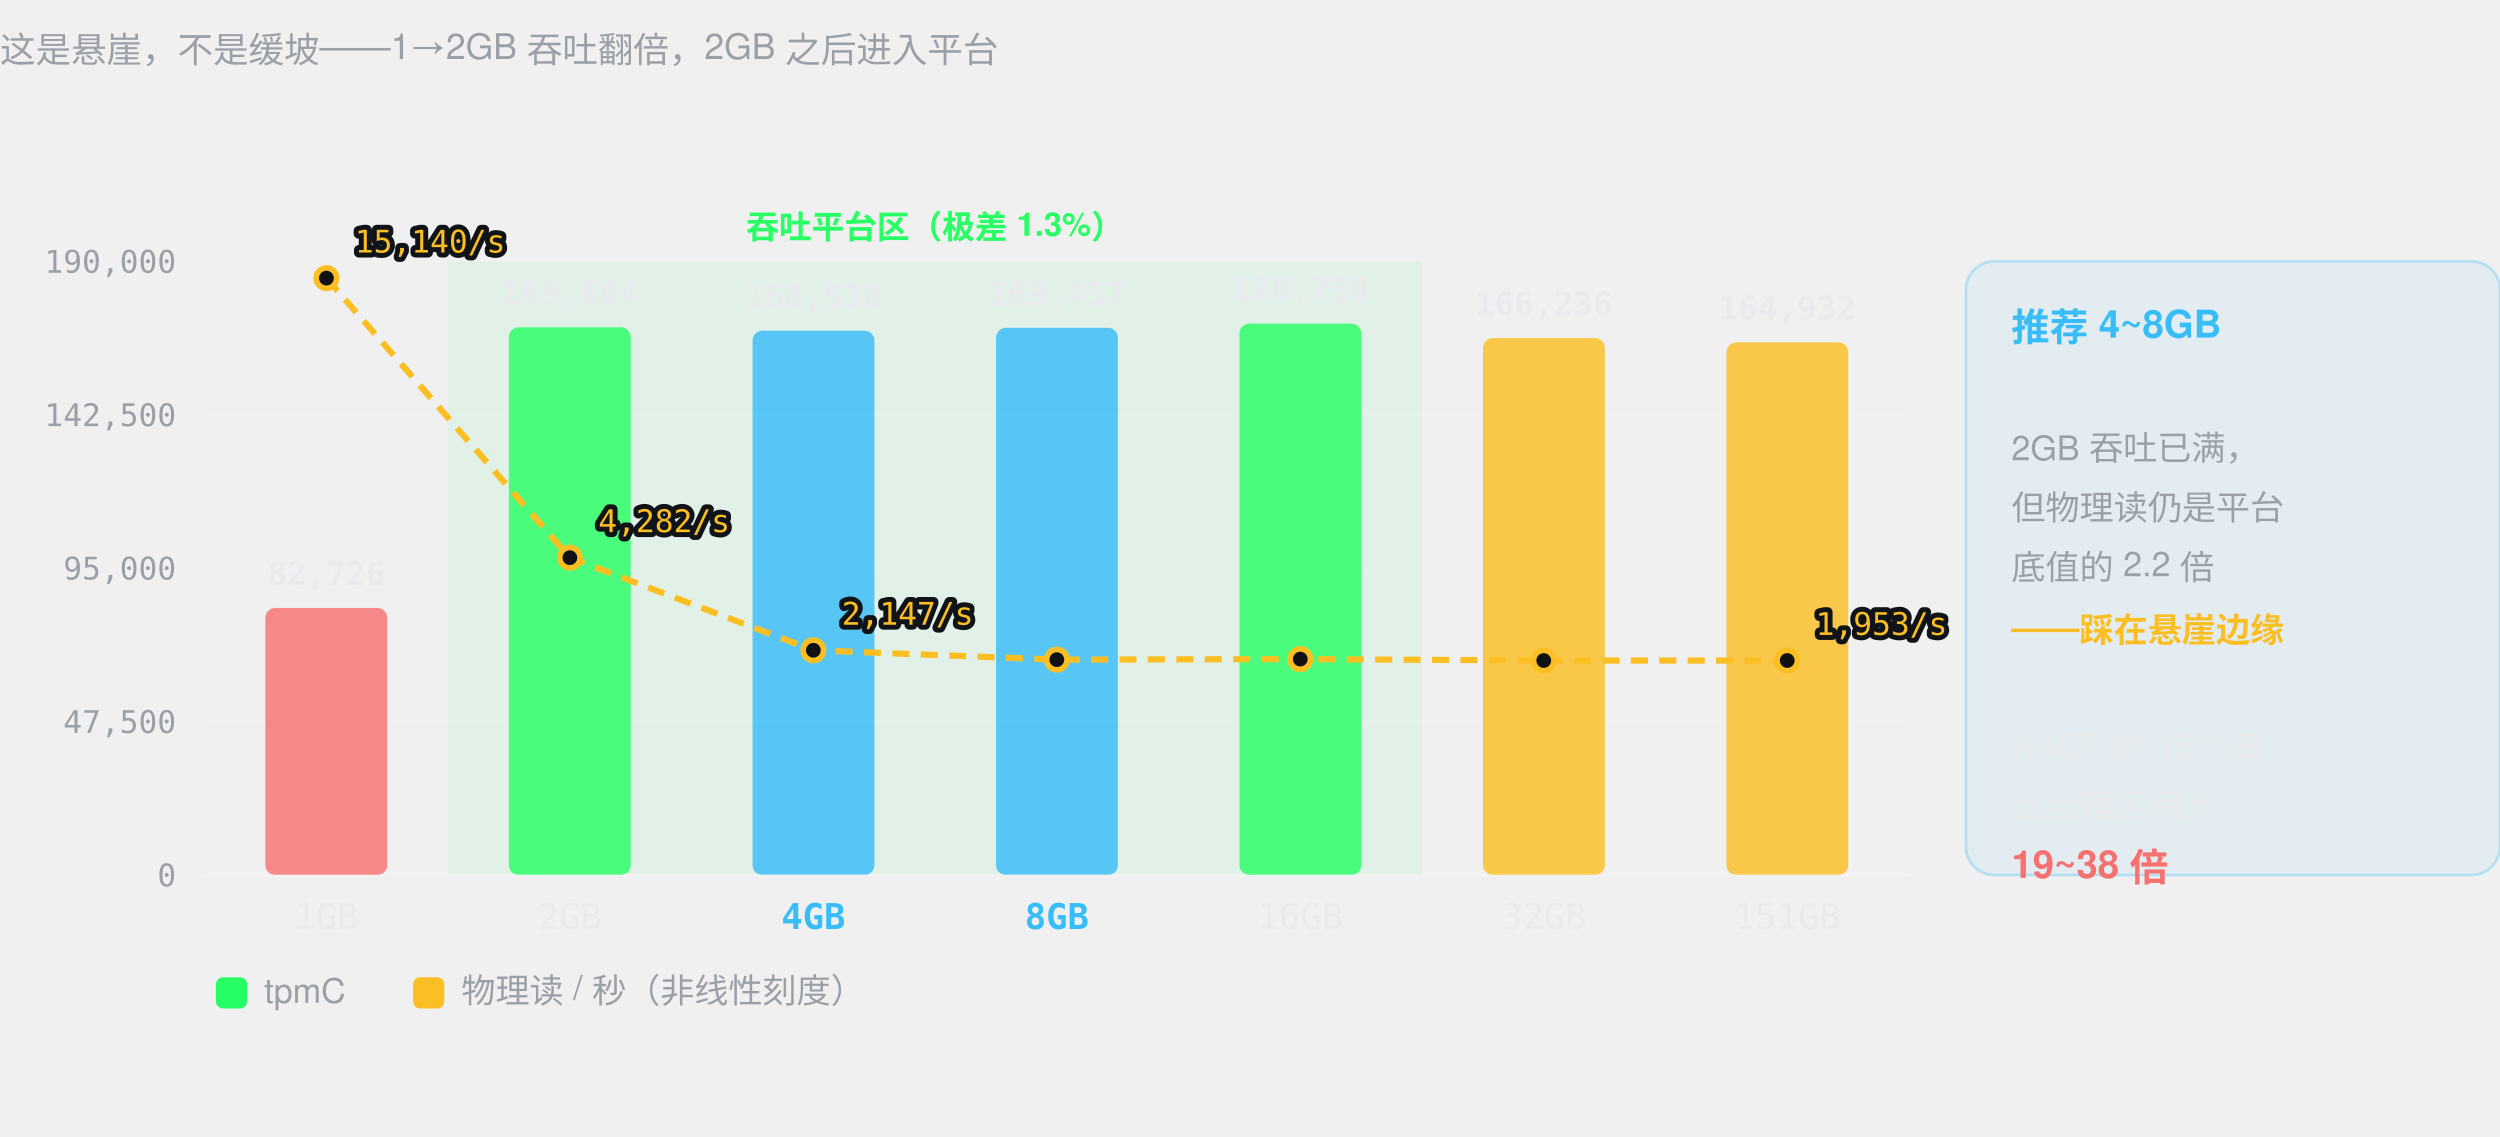
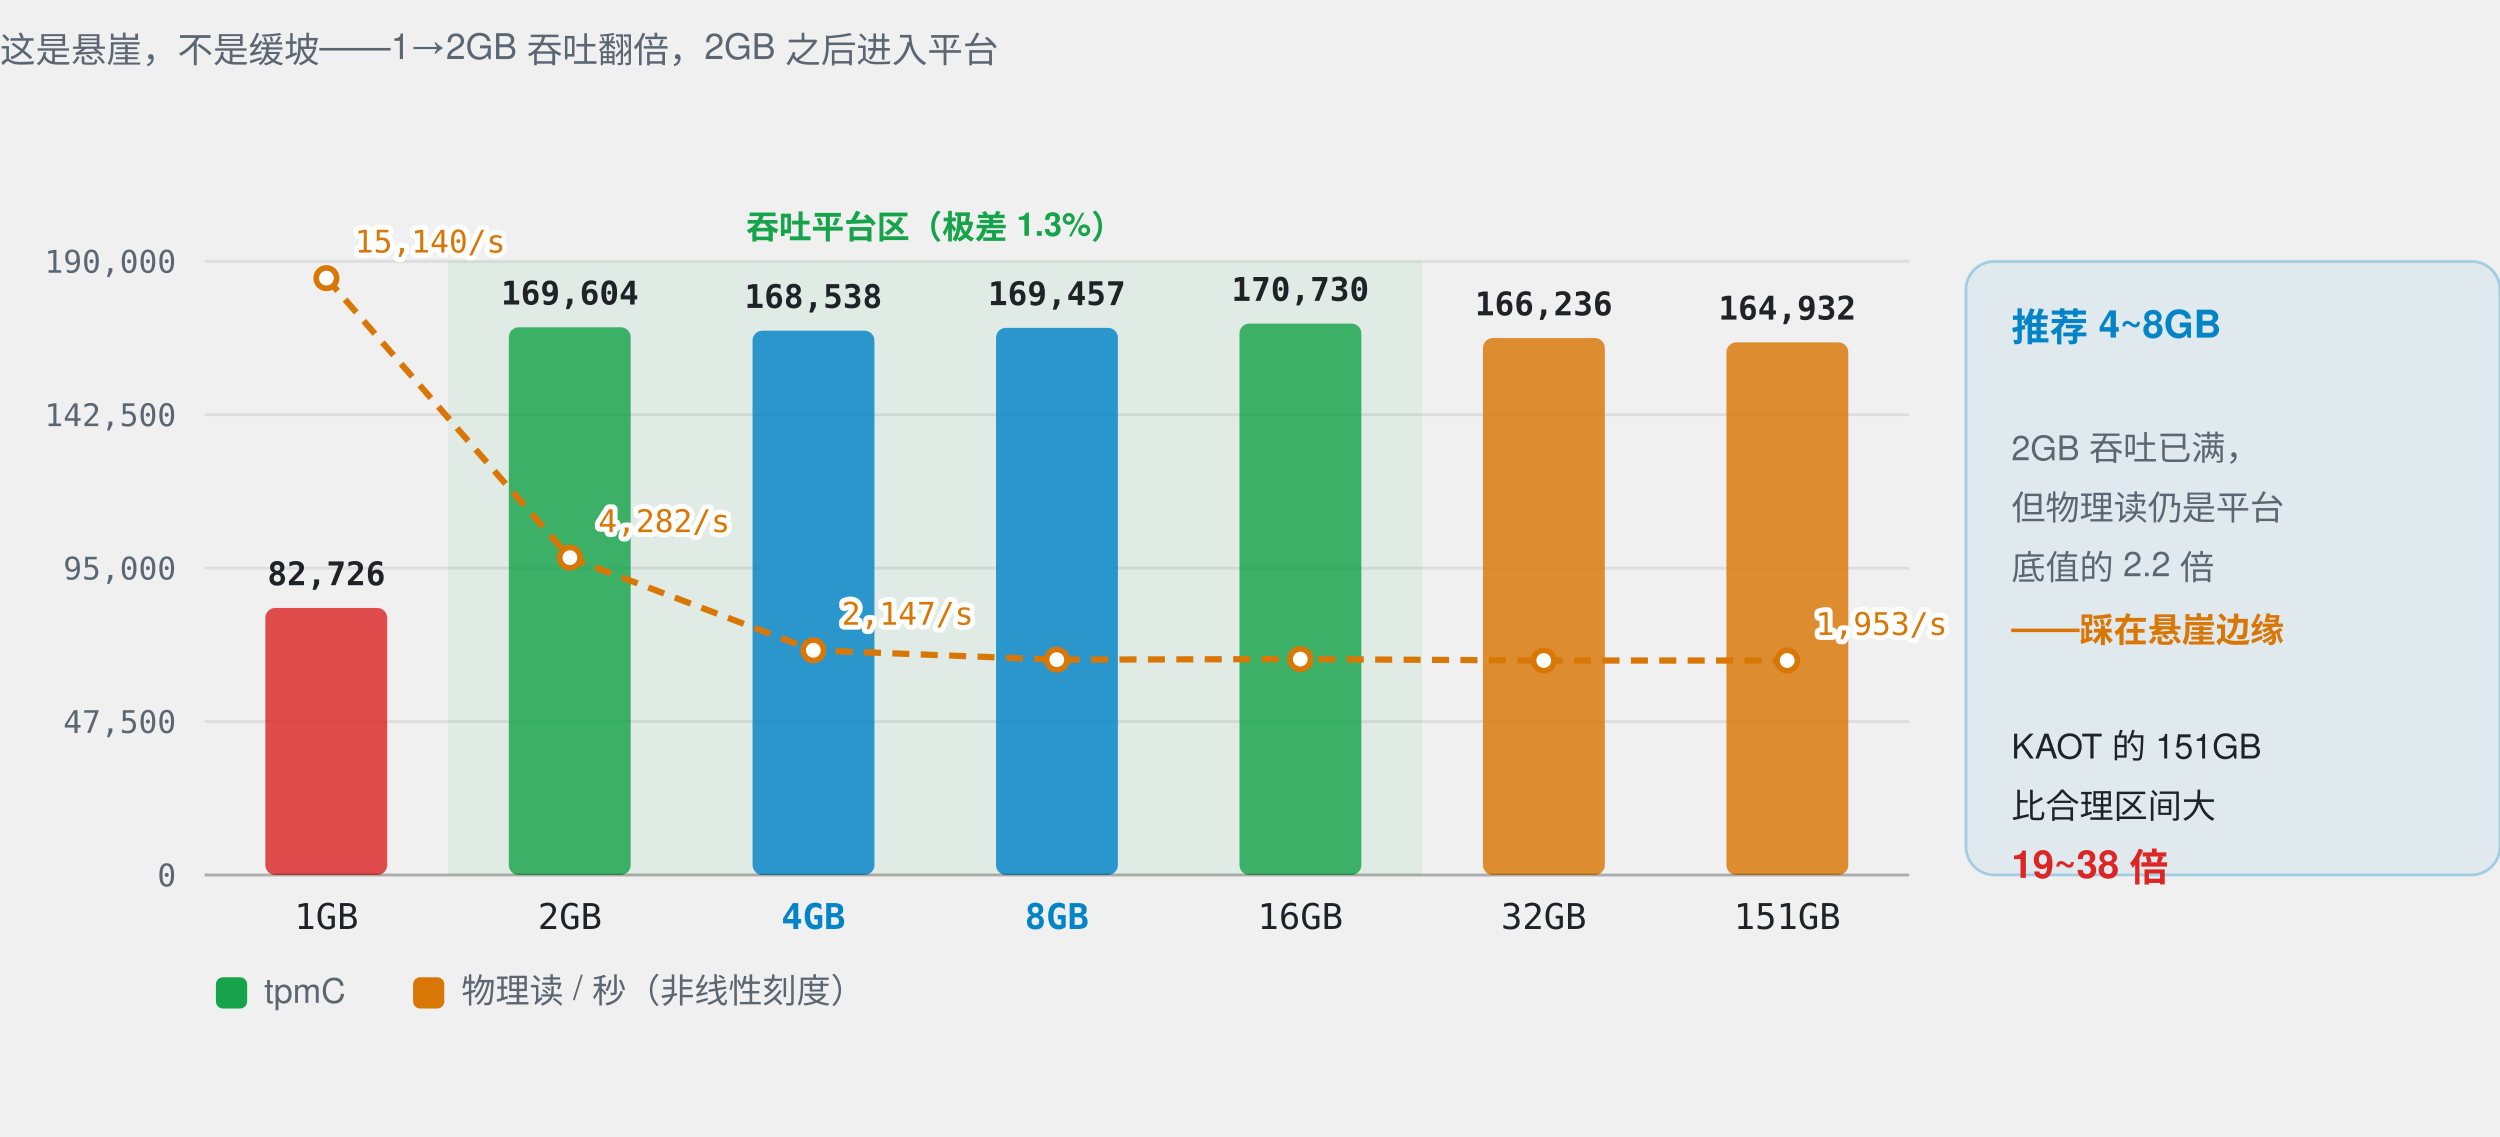
<svg xmlns="http://www.w3.org/2000/svg" viewBox="0 0 880 400" width="880" height="400" font-family="'Noto Sans SC','PingFang SC','Microsoft YaHei','Helvetica Neue',Helvetica,Arial,sans-serif">
  <rect width="880" height="400" fill="none" />
-   <text x="0" y="22" fill="#9aa0a6" font-size="12.5">这是悬崖，不是缓坡——1→2GB 吞吐翻倍，2GB 之后进入平台</text>
-   <line x1="72" y1="308.0" x2="672" y2="308.0" stroke="rgba(255,255,255,0.08)" />
-   <text x="62" y="312.0" fill="#9aa0a6" font-size="11" text-anchor="end" font-family="'JetBrains Mono','SF Mono',Menlo,Consolas,monospace">0</text>
-   <line x1="72" y1="254.0" x2="672" y2="254.0" stroke="rgba(255,255,255,0.08)" />
-   <text x="62" y="258.0" fill="#9aa0a6" font-size="11" text-anchor="end" font-family="'JetBrains Mono','SF Mono',Menlo,Consolas,monospace">47,500</text>
-   <line x1="72" y1="200.0" x2="672" y2="200.0" stroke="rgba(255,255,255,0.08)" />
-   <text x="62" y="204.0" fill="#9aa0a6" font-size="11" text-anchor="end" font-family="'JetBrains Mono','SF Mono',Menlo,Consolas,monospace">95,000</text>
-   <line x1="72" y1="146.0" x2="672" y2="146.0" stroke="rgba(255,255,255,0.08)" />
-   <text x="62" y="150.0" fill="#9aa0a6" font-size="11" text-anchor="end" font-family="'JetBrains Mono','SF Mono',Menlo,Consolas,monospace">142,500</text>
-   <line x1="72" y1="92.0" x2="672" y2="92.0" stroke="rgba(255,255,255,0.08)" />
-   <text x="62" y="96.0" fill="#9aa0a6" font-size="11" text-anchor="end" font-family="'JetBrains Mono','SF Mono',Menlo,Consolas,monospace">190,000</text>
-   <rect x="157.7" y="92" width="342.9" height="216" fill="rgba(39,255,100,0.07)" />
-   <text x="329.1" y="84" fill="#27FF64" font-size="11.5" text-anchor="middle" font-weight="600">吞吐平台区（极差 1.3%）</text>
-   <rect x="93.4" y="214.0" width="42.9" height="94.0" rx="3.5" fill="#f87171" opacity="0.82" />
-   <text x="114.9" y="206.0" fill="#e8eaed" font-size="11.5" font-weight="700" text-anchor="middle" font-family="'JetBrains Mono','SF Mono',Menlo,Consolas,monospace">82,726</text>
-   <text x="114.9" y="327" fill="#e8eaed" font-size="12.5" text-anchor="middle" font-weight="400" font-family="'JetBrains Mono','SF Mono',Menlo,Consolas,monospace">1GB</text>
-   <rect x="179.1" y="115.2" width="42.9" height="192.8" rx="3.5" fill="#27FF64" opacity="0.82" />
-   <text x="200.6" y="107.2" fill="#e8eaed" font-size="11.5" font-weight="700" text-anchor="middle" font-family="'JetBrains Mono','SF Mono',Menlo,Consolas,monospace">169,604</text>
-   <text x="200.6" y="327" fill="#e8eaed" font-size="12.5" text-anchor="middle" font-weight="400" font-family="'JetBrains Mono','SF Mono',Menlo,Consolas,monospace">2GB</text>
-   <rect x="264.9" y="116.4" width="42.9" height="191.6" rx="3.5" fill="#38bdf8" opacity="0.82" />
-   <text x="286.3" y="108.4" fill="#e8eaed" font-size="11.5" font-weight="700" text-anchor="middle" font-family="'JetBrains Mono','SF Mono',Menlo,Consolas,monospace">168,538</text>
-   <text x="286.3" y="327" fill="#38bdf8" font-size="12.5" text-anchor="middle" font-weight="700" font-family="'JetBrains Mono','SF Mono',Menlo,Consolas,monospace">4GB</text>
-   <rect x="350.6" y="115.4" width="42.9" height="192.6" rx="3.5" fill="#38bdf8" opacity="0.82" />
-   <text x="372.0" y="107.4" fill="#e8eaed" font-size="11.5" font-weight="700" text-anchor="middle" font-family="'JetBrains Mono','SF Mono',Menlo,Consolas,monospace">169,457</text>
-   <text x="372.0" y="327" fill="#38bdf8" font-size="12.5" text-anchor="middle" font-weight="700" font-family="'JetBrains Mono','SF Mono',Menlo,Consolas,monospace">8GB</text>
-   <rect x="436.3" y="113.9" width="42.9" height="194.1" rx="3.5" fill="#27FF64" opacity="0.82" />
-   <text x="457.7" y="105.9" fill="#e8eaed" font-size="11.5" font-weight="700" text-anchor="middle" font-family="'JetBrains Mono','SF Mono',Menlo,Consolas,monospace">170,730</text>
-   <text x="457.7" y="327" fill="#e8eaed" font-size="12.5" text-anchor="middle" font-weight="400" font-family="'JetBrains Mono','SF Mono',Menlo,Consolas,monospace">16GB</text>
-   <rect x="522.0" y="119.0" width="42.9" height="189.0" rx="3.5" fill="#fbbf24" opacity="0.82" />
-   <text x="543.4" y="111.0" fill="#e8eaed" font-size="11.5" font-weight="700" text-anchor="middle" font-family="'JetBrains Mono','SF Mono',Menlo,Consolas,monospace">166,236</text>
-   <text x="543.4" y="327" fill="#e8eaed" font-size="12.5" text-anchor="middle" font-weight="400" font-family="'JetBrains Mono','SF Mono',Menlo,Consolas,monospace">32GB</text>
-   <rect x="607.7" y="120.5" width="42.9" height="187.5" rx="3.5" fill="#fbbf24" opacity="0.82" />
-   <text x="629.1" y="112.5" fill="#e8eaed" font-size="11.5" font-weight="700" text-anchor="middle" font-family="'JetBrains Mono','SF Mono',Menlo,Consolas,monospace">164,932</text>
-   <text x="629.1" y="327" fill="#e8eaed" font-size="12.5" text-anchor="middle" font-weight="400" font-family="'JetBrains Mono','SF Mono',Menlo,Consolas,monospace">151GB</text>
-   <line x1="72" y1="308" x2="672" y2="308" stroke="rgba(255,255,255,0.22)" />
-   <path d="M114.9,97.9 L200.6,196.3 L286.3,228.9 L372.0,232.2 L457.7,232.0 L543.4,232.5 L629.1,232.5" fill="none" stroke="#fbbf24" stroke-width="2.2" stroke-dasharray="6 4" />
-   <circle cx="114.9" cy="97.9" r="3.6" fill="#0f1115" stroke="#fbbf24" stroke-width="2" />
-   <circle cx="200.6" cy="196.3" r="3.6" fill="#0f1115" stroke="#fbbf24" stroke-width="2" />
-   <circle cx="286.3" cy="228.9" r="3.6" fill="#0f1115" stroke="#fbbf24" stroke-width="2" />
-   <circle cx="372.0" cy="232.2" r="3.6" fill="#0f1115" stroke="#fbbf24" stroke-width="2" />
-   <circle cx="457.7" cy="232.0" r="3.6" fill="#0f1115" stroke="#fbbf24" stroke-width="2" />
-   <circle cx="543.4" cy="232.5" r="3.6" fill="#0f1115" stroke="#fbbf24" stroke-width="2" />
-   <circle cx="629.1" cy="232.5" r="3.6" fill="#0f1115" stroke="#fbbf24" stroke-width="2" />
-   <text x="124.9" y="88.9" fill="#fbbf24" font-size="11" font-family="'JetBrains Mono','SF Mono',Menlo,Consolas,monospace" paint-order="stroke" stroke="#101418" stroke-width="3.5" stroke-linejoin="round">15,140/s</text>
-   <text x="210.6" y="187.3" fill="#fbbf24" font-size="11" font-family="'JetBrains Mono','SF Mono',Menlo,Consolas,monospace" paint-order="stroke" stroke="#101418" stroke-width="3.5" stroke-linejoin="round">4,282/s</text>
-   <text x="296.3" y="219.9" fill="#fbbf24" font-size="11" font-family="'JetBrains Mono','SF Mono',Menlo,Consolas,monospace" paint-order="stroke" stroke="#101418" stroke-width="3.5" stroke-linejoin="round">2,147/s</text>
-   <text x="639.1" y="223.5" fill="#fbbf24" font-size="11" font-family="'JetBrains Mono','SF Mono',Menlo,Consolas,monospace" paint-order="stroke" stroke="#101418" stroke-width="3.5" stroke-linejoin="round">1,953/s</text>
-   <rect x="76" y="344" width="11" height="11" rx="2.5" fill="#27FF64" />
-   <text x="93" y="353" fill="#9aa0a6" font-size="12">tpmC</text>
-   <rect x="145.4" y="344" width="11" height="11" rx="2.5" fill="#fbbf24" />
-   <text x="162.4" y="353" fill="#9aa0a6" font-size="12">物理读 / 秒（非线性刻度）</text>
-   <rect x="692" y="92" width="188" height="216" rx="10" fill="rgba(56,189,248,0.07)" stroke="rgba(56,189,248,0.3)" />
-   <text x="708" y="120" fill="#38bdf8" font-size="13.5" font-weight="700">推荐 4~8GB</text>
-   <text x="708" y="141" fill="#9aa0a6" font-size="12" font-weight="400" />
-   <text x="708" y="162" fill="#9aa0a6" font-size="12" font-weight="400">2GB 吞吐已满，</text>
-   <text x="708" y="183" fill="#9aa0a6" font-size="12" font-weight="400">但物理读仍是平台</text>
-   <text x="708" y="204" fill="#9aa0a6" font-size="12" font-weight="400">底值的 2.2 倍</text>
-   <text x="708" y="225" fill="#fbbf24" font-size="12" font-weight="600">——踩在悬崖边缘</text>
-   <text x="708" y="246" fill="#9aa0a6" font-size="12" font-weight="400" />
-   <text x="708" y="267" fill="#e8eaed" font-size="12" font-weight="400">KAOT 的 151GB</text>
-   <text x="708" y="288" fill="#e8eaed" font-size="12" font-weight="400">比合理区间大</text>
-   <text x="708" y="309" fill="#f87171" font-size="13.5" font-weight="700">19~38 倍</text>
+   <text x="0" y="22" fill="#5b6673" font-size="12.5">这是悬崖，不是缓坡——1→2GB 吞吐翻倍，2GB 之后进入平台</text>
+   <line x1="72" y1="308.0" x2="672" y2="308.0" stroke="rgba(0,0,0,0.08)" />
+   <text x="62" y="312.0" fill="#5b6673" font-size="11" text-anchor="end" font-family="'JetBrains Mono','SF Mono',Menlo,Consolas,monospace">0</text>
+   <line x1="72" y1="254.0" x2="672" y2="254.0" stroke="rgba(0,0,0,0.08)" />
+   <text x="62" y="258.0" fill="#5b6673" font-size="11" text-anchor="end" font-family="'JetBrains Mono','SF Mono',Menlo,Consolas,monospace">47,500</text>
+   <line x1="72" y1="200.0" x2="672" y2="200.0" stroke="rgba(0,0,0,0.08)" />
+   <text x="62" y="204.0" fill="#5b6673" font-size="11" text-anchor="end" font-family="'JetBrains Mono','SF Mono',Menlo,Consolas,monospace">95,000</text>
+   <line x1="72" y1="146.0" x2="672" y2="146.0" stroke="rgba(0,0,0,0.08)" />
+   <text x="62" y="150.0" fill="#5b6673" font-size="11" text-anchor="end" font-family="'JetBrains Mono','SF Mono',Menlo,Consolas,monospace">142,500</text>
+   <line x1="72" y1="92.0" x2="672" y2="92.0" stroke="rgba(0,0,0,0.08)" />
+   <text x="62" y="96.0" fill="#5b6673" font-size="11" text-anchor="end" font-family="'JetBrains Mono','SF Mono',Menlo,Consolas,monospace">190,000</text>
+   <rect x="157.7" y="92" width="342.9" height="216" fill="rgba(22,163,74,0.07)" />
+   <text x="329.1" y="84" fill="#16a34a" font-size="11.5" text-anchor="middle" font-weight="600">吞吐平台区（极差 1.3%）</text>
+   <rect x="93.4" y="214.0" width="42.9" height="94.0" rx="3.5" fill="#dc2626" opacity="0.82" />
+   <text x="114.9" y="206.0" fill="#1f2328" font-size="11.5" font-weight="700" text-anchor="middle" font-family="'JetBrains Mono','SF Mono',Menlo,Consolas,monospace">82,726</text>
+   <text x="114.9" y="327" fill="#1f2328" font-size="12.5" text-anchor="middle" font-weight="400" font-family="'JetBrains Mono','SF Mono',Menlo,Consolas,monospace">1GB</text>
+   <rect x="179.1" y="115.2" width="42.9" height="192.8" rx="3.5" fill="#16a34a" opacity="0.82" />
+   <text x="200.6" y="107.2" fill="#1f2328" font-size="11.5" font-weight="700" text-anchor="middle" font-family="'JetBrains Mono','SF Mono',Menlo,Consolas,monospace">169,604</text>
+   <text x="200.6" y="327" fill="#1f2328" font-size="12.5" text-anchor="middle" font-weight="400" font-family="'JetBrains Mono','SF Mono',Menlo,Consolas,monospace">2GB</text>
+   <rect x="264.9" y="116.4" width="42.9" height="191.6" rx="3.5" fill="#0284c7" opacity="0.82" />
+   <text x="286.3" y="108.4" fill="#1f2328" font-size="11.5" font-weight="700" text-anchor="middle" font-family="'JetBrains Mono','SF Mono',Menlo,Consolas,monospace">168,538</text>
+   <text x="286.3" y="327" fill="#0284c7" font-size="12.5" text-anchor="middle" font-weight="700" font-family="'JetBrains Mono','SF Mono',Menlo,Consolas,monospace">4GB</text>
+   <rect x="350.6" y="115.4" width="42.9" height="192.6" rx="3.5" fill="#0284c7" opacity="0.82" />
+   <text x="372.0" y="107.4" fill="#1f2328" font-size="11.5" font-weight="700" text-anchor="middle" font-family="'JetBrains Mono','SF Mono',Menlo,Consolas,monospace">169,457</text>
+   <text x="372.0" y="327" fill="#0284c7" font-size="12.5" text-anchor="middle" font-weight="700" font-family="'JetBrains Mono','SF Mono',Menlo,Consolas,monospace">8GB</text>
+   <rect x="436.3" y="113.9" width="42.9" height="194.1" rx="3.5" fill="#16a34a" opacity="0.82" />
+   <text x="457.7" y="105.9" fill="#1f2328" font-size="11.5" font-weight="700" text-anchor="middle" font-family="'JetBrains Mono','SF Mono',Menlo,Consolas,monospace">170,730</text>
+   <text x="457.7" y="327" fill="#1f2328" font-size="12.5" text-anchor="middle" font-weight="400" font-family="'JetBrains Mono','SF Mono',Menlo,Consolas,monospace">16GB</text>
+   <rect x="522.0" y="119.0" width="42.9" height="189.0" rx="3.5" fill="#d97706" opacity="0.82" />
+   <text x="543.4" y="111.0" fill="#1f2328" font-size="11.5" font-weight="700" text-anchor="middle" font-family="'JetBrains Mono','SF Mono',Menlo,Consolas,monospace">166,236</text>
+   <text x="543.4" y="327" fill="#1f2328" font-size="12.5" text-anchor="middle" font-weight="400" font-family="'JetBrains Mono','SF Mono',Menlo,Consolas,monospace">32GB</text>
+   <rect x="607.7" y="120.5" width="42.9" height="187.5" rx="3.5" fill="#d97706" opacity="0.82" />
+   <text x="629.1" y="112.5" fill="#1f2328" font-size="11.5" font-weight="700" text-anchor="middle" font-family="'JetBrains Mono','SF Mono',Menlo,Consolas,monospace">164,932</text>
+   <text x="629.1" y="327" fill="#1f2328" font-size="12.5" text-anchor="middle" font-weight="400" font-family="'JetBrains Mono','SF Mono',Menlo,Consolas,monospace">151GB</text>
+   <line x1="72" y1="308" x2="672" y2="308" stroke="rgba(0,0,0,0.22)" />
+   <path d="M114.9,97.9 L200.6,196.3 L286.3,228.9 L372.0,232.2 L457.7,232.0 L543.4,232.5 L629.1,232.5" fill="none" stroke="#d97706" stroke-width="2.2" stroke-dasharray="6 4" />
+   <circle cx="114.9" cy="97.9" r="3.6" fill="#ffffff" stroke="#d97706" stroke-width="2" />
+   <circle cx="200.6" cy="196.3" r="3.6" fill="#ffffff" stroke="#d97706" stroke-width="2" />
+   <circle cx="286.3" cy="228.9" r="3.6" fill="#ffffff" stroke="#d97706" stroke-width="2" />
+   <circle cx="372.0" cy="232.2" r="3.6" fill="#ffffff" stroke="#d97706" stroke-width="2" />
+   <circle cx="457.7" cy="232.0" r="3.6" fill="#ffffff" stroke="#d97706" stroke-width="2" />
+   <circle cx="543.4" cy="232.5" r="3.6" fill="#ffffff" stroke="#d97706" stroke-width="2" />
+   <circle cx="629.1" cy="232.5" r="3.6" fill="#ffffff" stroke="#d97706" stroke-width="2" />
+   <text x="124.9" y="88.9" fill="#d97706" font-size="11" font-family="'JetBrains Mono','SF Mono',Menlo,Consolas,monospace" paint-order="stroke" stroke="#ffffff" stroke-width="3.5" stroke-linejoin="round">15,140/s</text>
+   <text x="210.6" y="187.3" fill="#d97706" font-size="11" font-family="'JetBrains Mono','SF Mono',Menlo,Consolas,monospace" paint-order="stroke" stroke="#ffffff" stroke-width="3.5" stroke-linejoin="round">4,282/s</text>
+   <text x="296.3" y="219.9" fill="#d97706" font-size="11" font-family="'JetBrains Mono','SF Mono',Menlo,Consolas,monospace" paint-order="stroke" stroke="#ffffff" stroke-width="3.5" stroke-linejoin="round">2,147/s</text>
+   <text x="639.1" y="223.5" fill="#d97706" font-size="11" font-family="'JetBrains Mono','SF Mono',Menlo,Consolas,monospace" paint-order="stroke" stroke="#ffffff" stroke-width="3.5" stroke-linejoin="round">1,953/s</text>
+   <rect x="76" y="344" width="11" height="11" rx="2.5" fill="#16a34a" />
+   <text x="93" y="353" fill="#5b6673" font-size="12">tpmC</text>
+   <rect x="145.4" y="344" width="11" height="11" rx="2.5" fill="#d97706" />
+   <text x="162.4" y="353" fill="#5b6673" font-size="12">物理读 / 秒（非线性刻度）</text>
+   <rect x="692" y="92" width="188" height="216" rx="10" fill="rgba(2,132,199,0.07)" stroke="rgba(2,132,199,0.3)" />
+   <text x="708" y="120" fill="#0284c7" font-size="13.5" font-weight="700">推荐 4~8GB</text>
+   <text x="708" y="141" fill="#5b6673" font-size="12" font-weight="400" />
+   <text x="708" y="162" fill="#5b6673" font-size="12" font-weight="400">2GB 吞吐已满，</text>
+   <text x="708" y="183" fill="#5b6673" font-size="12" font-weight="400">但物理读仍是平台</text>
+   <text x="708" y="204" fill="#5b6673" font-size="12" font-weight="400">底值的 2.2 倍</text>
+   <text x="708" y="225" fill="#d97706" font-size="12" font-weight="600">——踩在悬崖边缘</text>
+   <text x="708" y="246" fill="#5b6673" font-size="12" font-weight="400" />
+   <text x="708" y="267" fill="#1f2328" font-size="12" font-weight="400">KAOT 的 151GB</text>
+   <text x="708" y="288" fill="#1f2328" font-size="12" font-weight="400">比合理区间大</text>
+   <text x="708" y="309" fill="#dc2626" font-size="13.5" font-weight="700">19~38 倍</text>
</svg>
